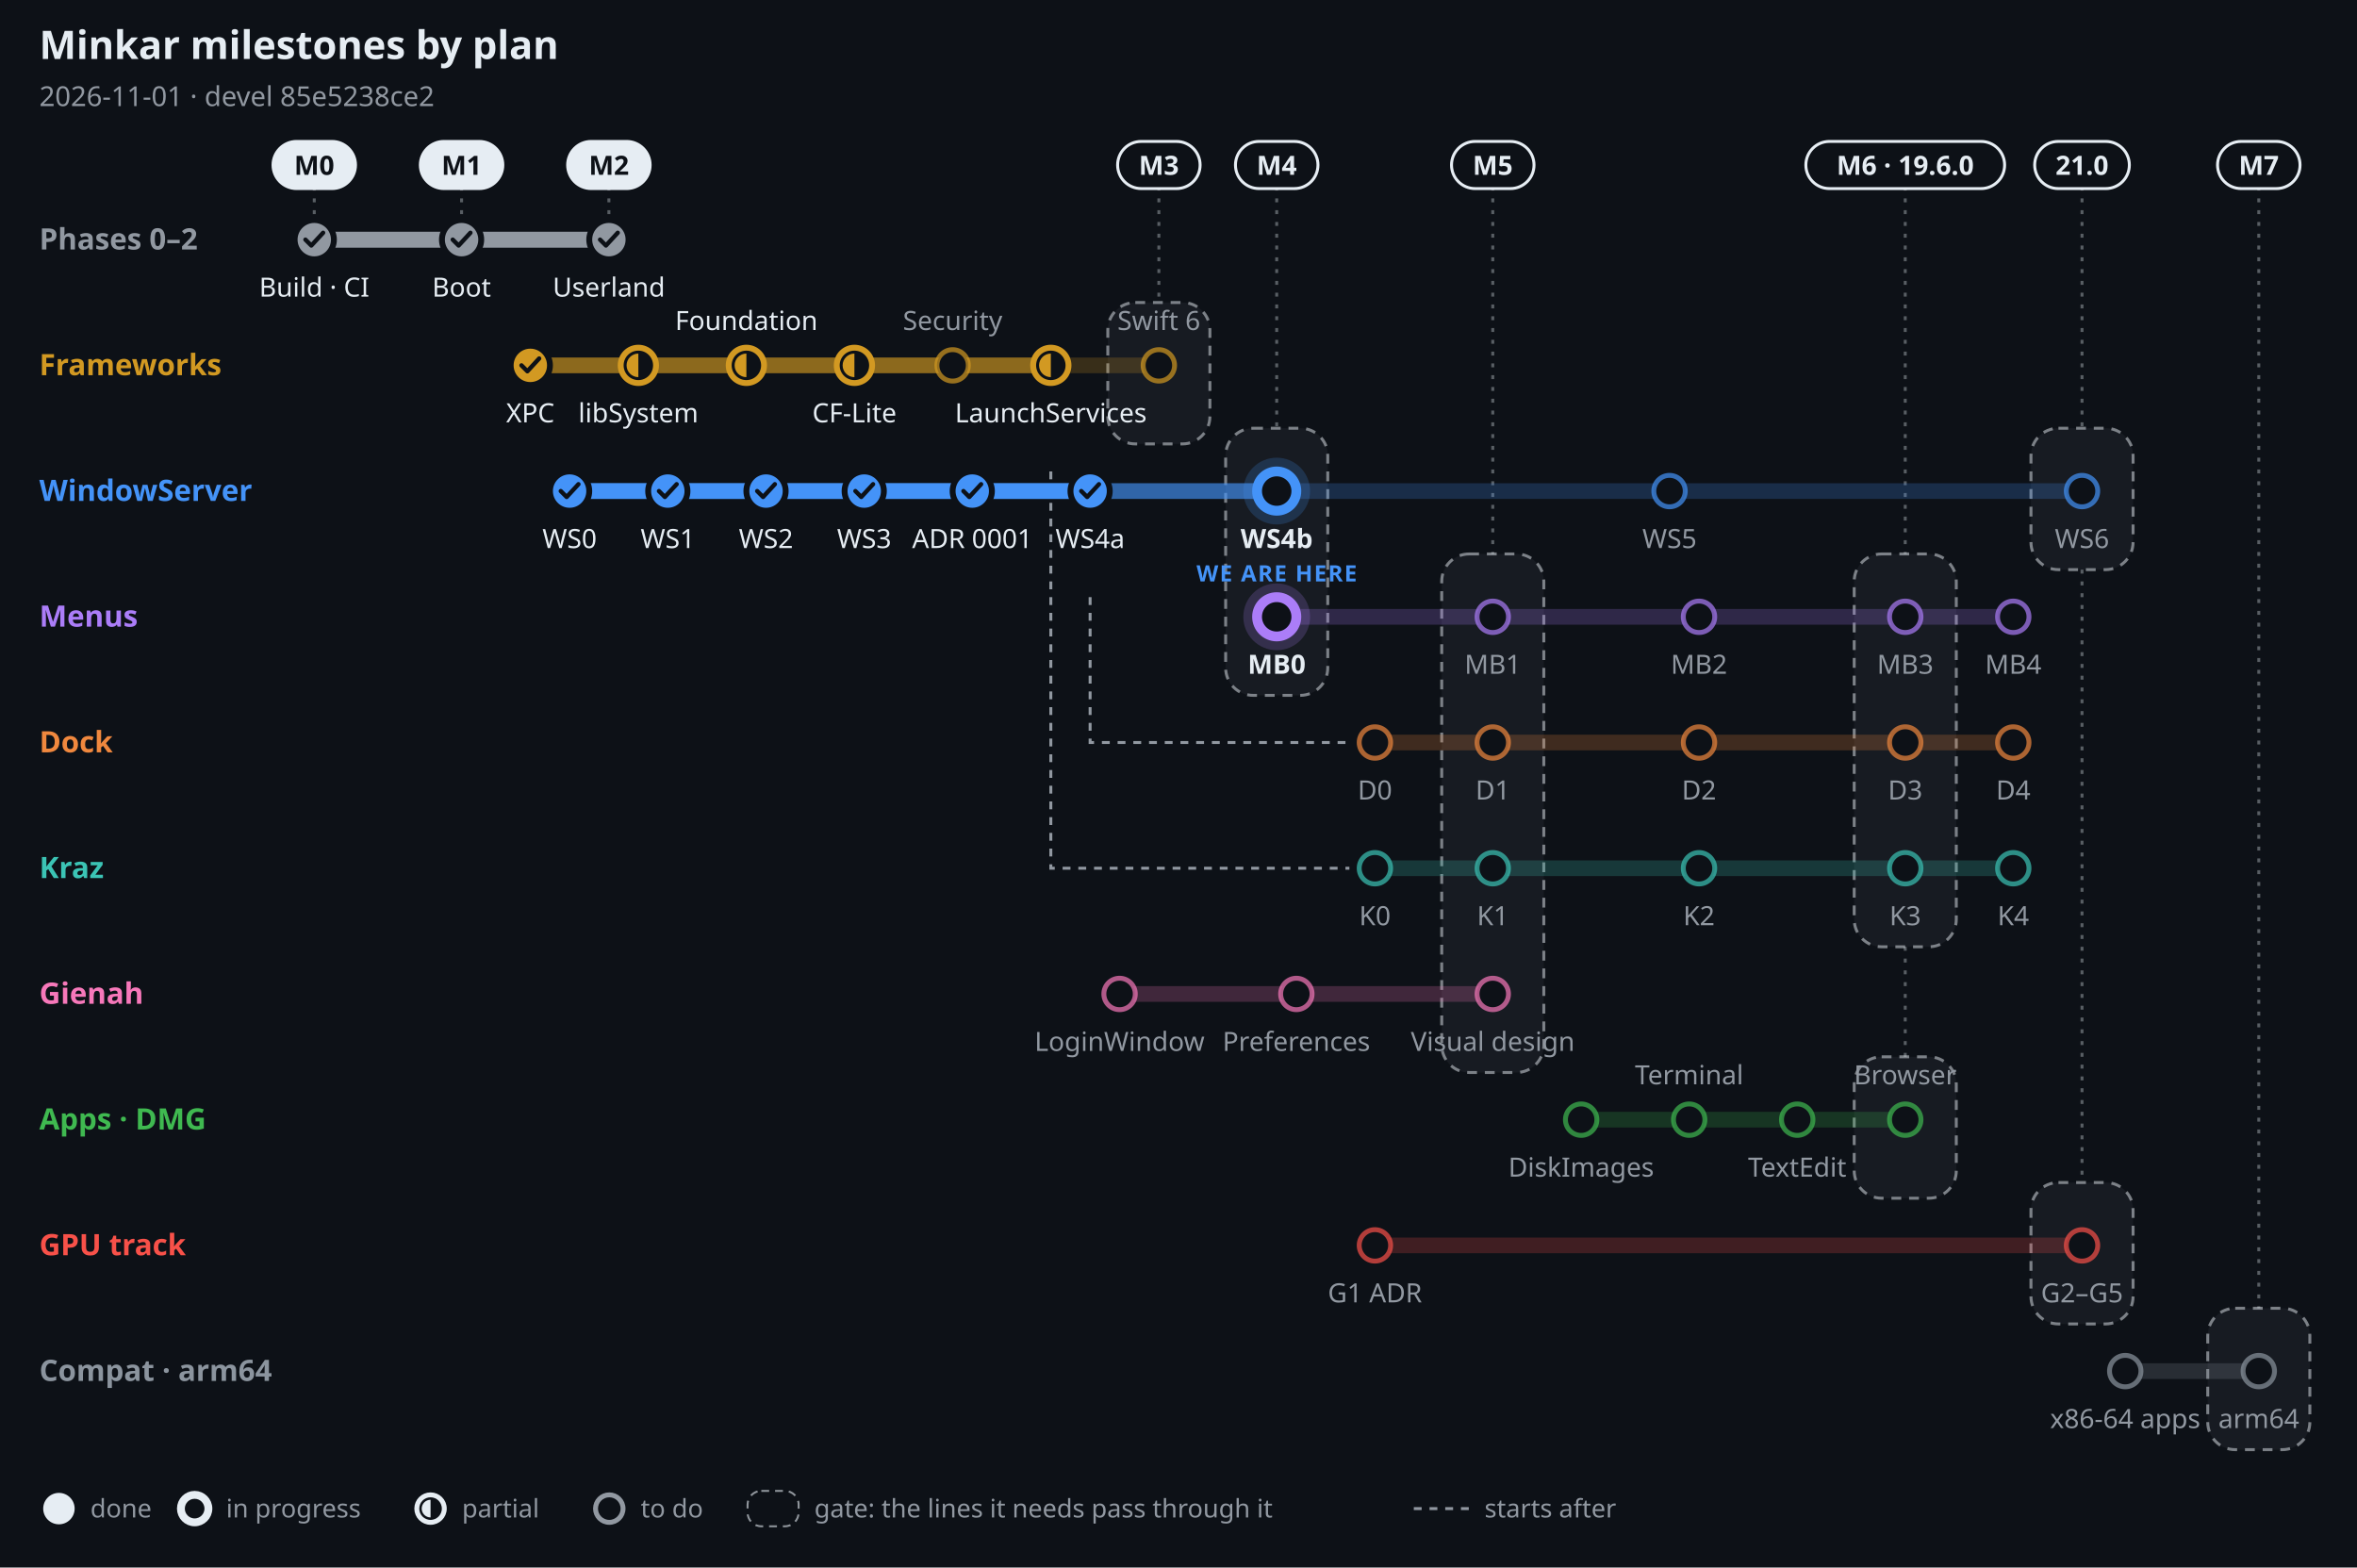
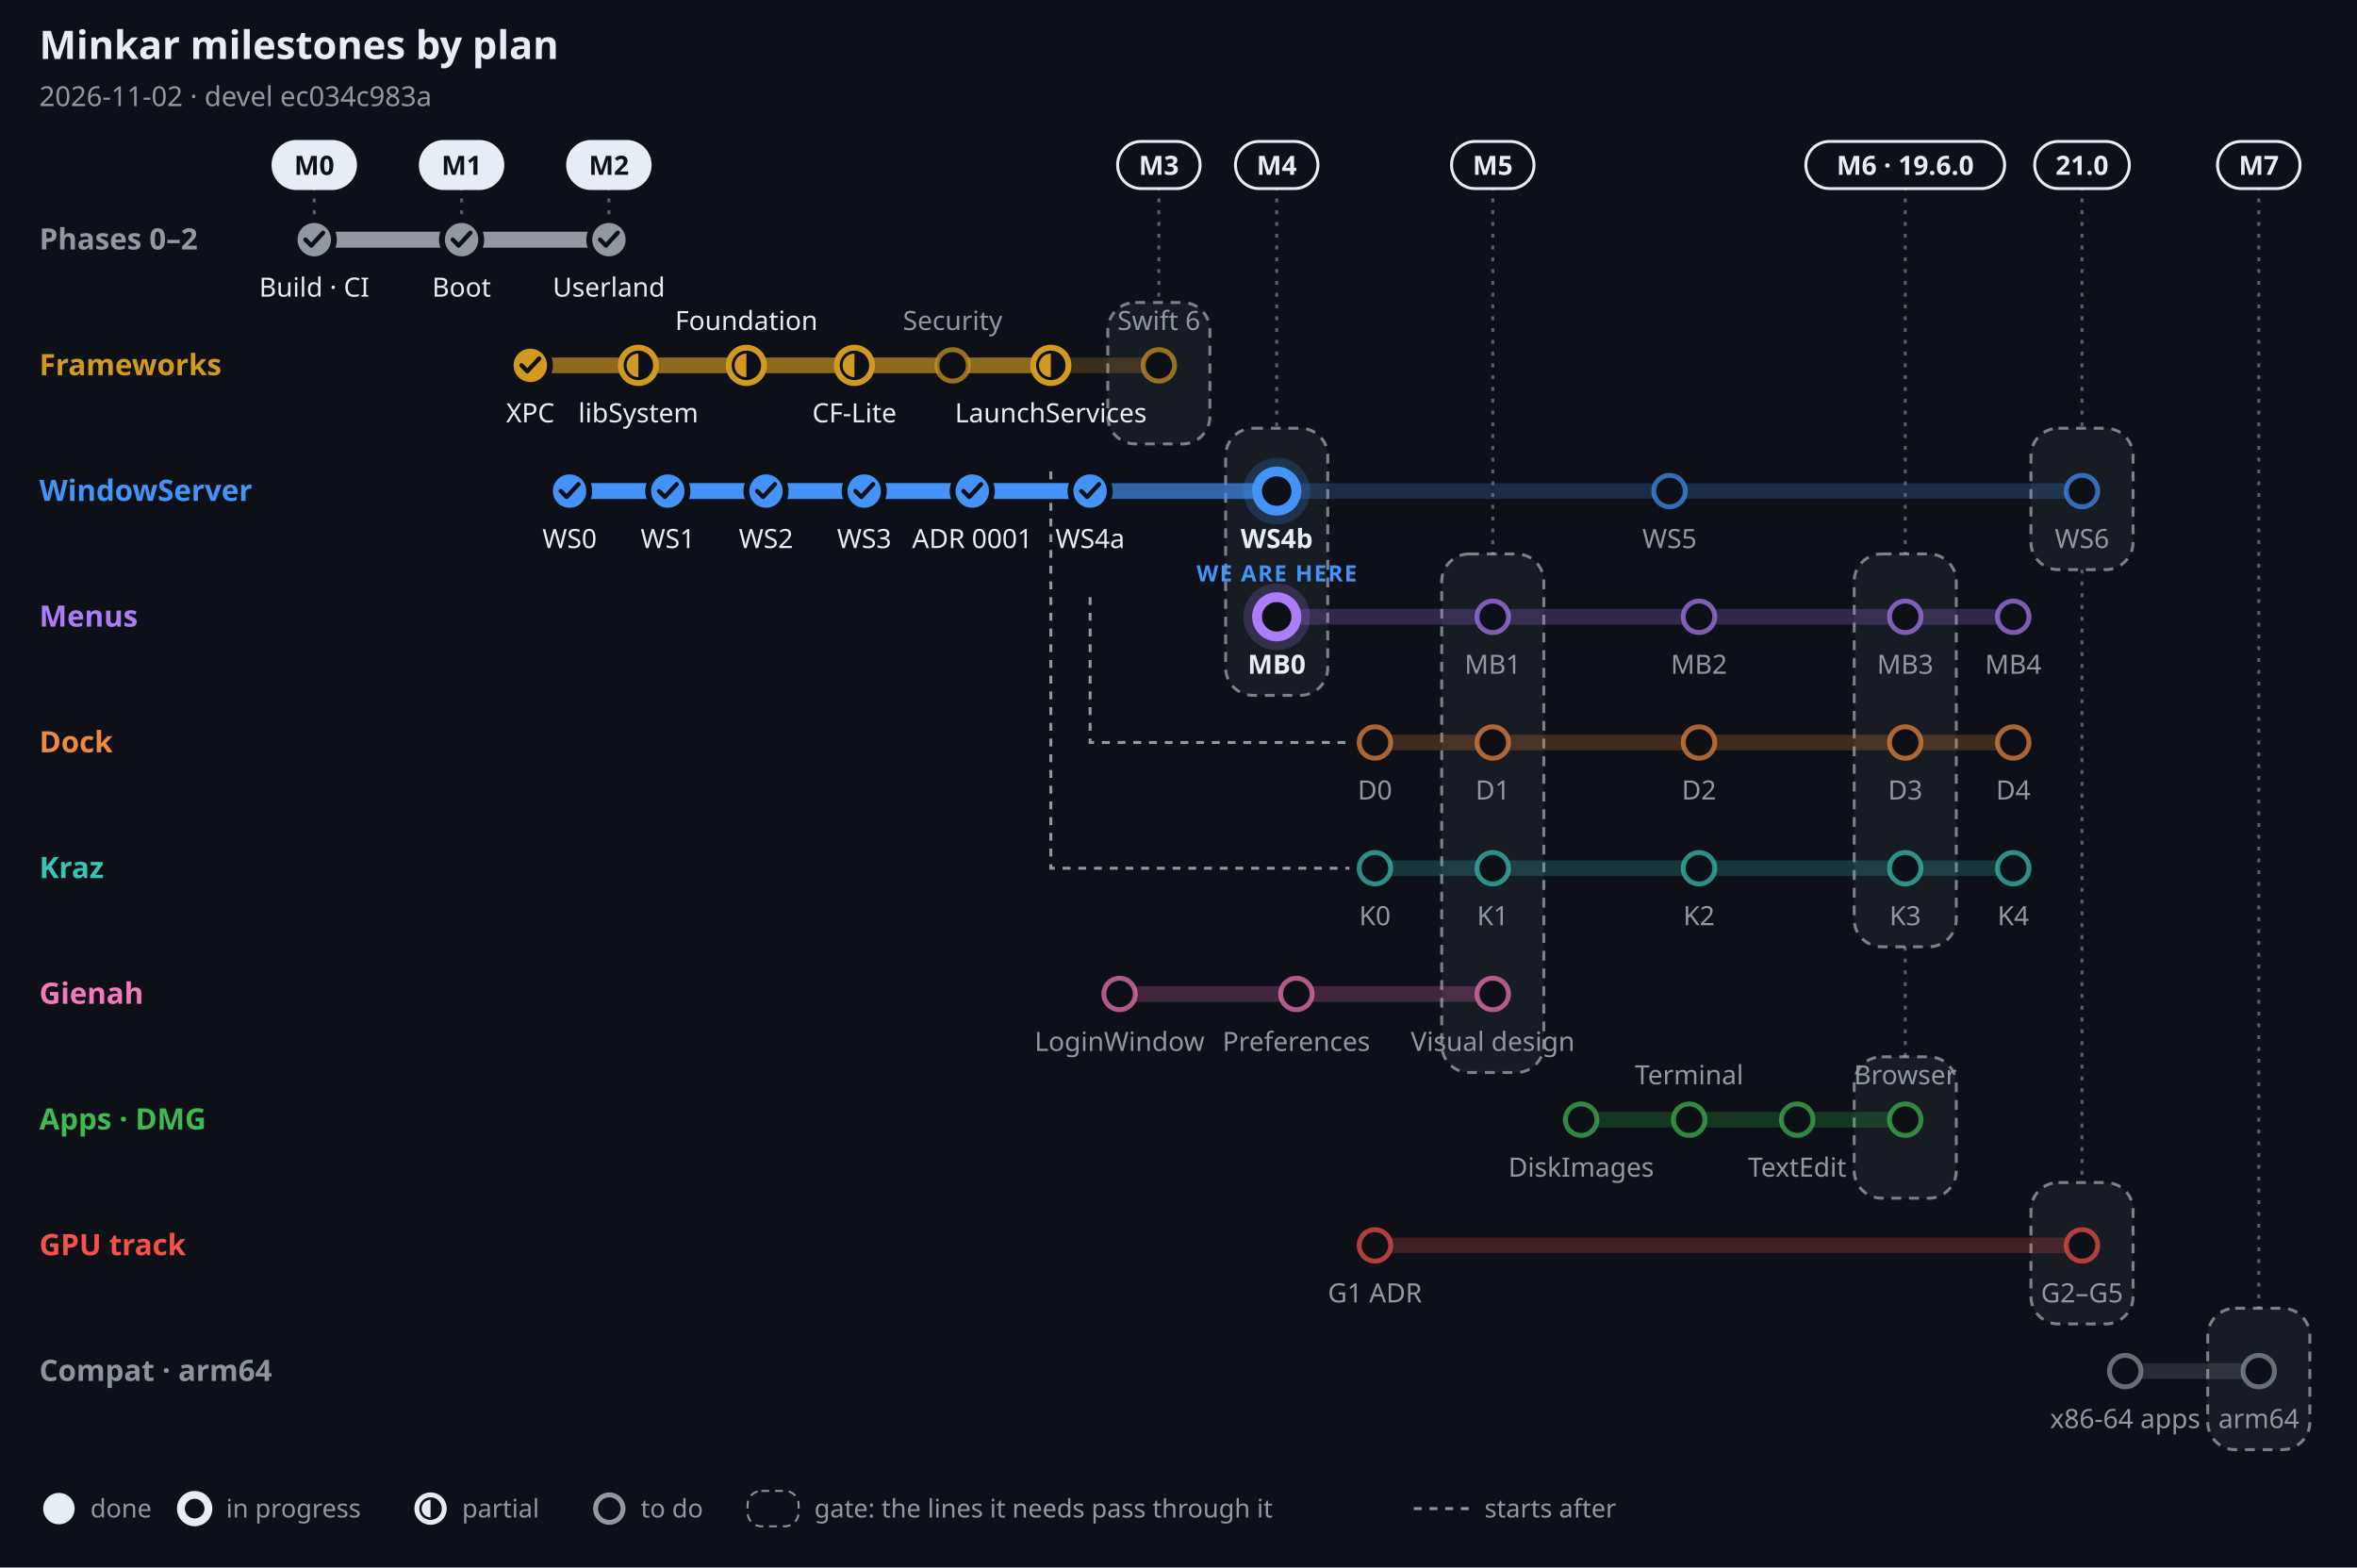
- <svg xmlns="http://www.w3.org/2000/svg" width="1200" height="798" viewBox="0 0 1200 798" font-family="-apple-system, BlinkMacSystemFont, 'Segoe UI', 'Noto Sans', Helvetica, Arial, sans-serif" role="img" aria-label="Minkar milestones by plan, 2026-11-01">
+ <svg xmlns="http://www.w3.org/2000/svg" width="1200" height="798" viewBox="0 0 1200 798" font-family="-apple-system, BlinkMacSystemFont, 'Segoe UI', 'Noto Sans', Helvetica, Arial, sans-serif" role="img" aria-label="Minkar milestones by plan, 2026-11-02">
  <rect width="1200" height="798" fill="#0d1117" />
  <text x="20" y="30" font-size="20" font-weight="700" fill="#e6edf3" text-anchor="start">Minkar milestones by plan</text>
-   <text x="20" y="54" font-size="14" font-weight="400" fill="#9198a1" text-anchor="start">2026-11-01 · devel 85e5238ce2</text>
+   <text x="20" y="54" font-size="14" font-weight="400" fill="#9198a1" text-anchor="start">2026-11-02 · devel ec034c983a</text>
  <line x1="160" y1="95" x2="160" y2="110" stroke="#e6edf3" stroke-opacity=".35" stroke-width="1.5" stroke-dasharray="2 4" />
  <rect x="139" y="72" width="42" height="24" rx="12" fill="#e6edf3" stroke="#e6edf3" stroke-width="1.5" />
  <text x="160" y="89" font-size="13.5" font-weight="700" fill="#0d1117" text-anchor="middle">M0</text>
  <line x1="235" y1="95" x2="235" y2="110" stroke="#e6edf3" stroke-opacity=".35" stroke-width="1.5" stroke-dasharray="2 4" />
  <rect x="214" y="72" width="42" height="24" rx="12" fill="#e6edf3" stroke="#e6edf3" stroke-width="1.5" />
  <text x="235" y="89" font-size="13.5" font-weight="700" fill="#0d1117" text-anchor="middle">M1</text>
  <line x1="310" y1="95" x2="310" y2="110" stroke="#e6edf3" stroke-opacity=".35" stroke-width="1.5" stroke-dasharray="2 4" />
  <rect x="289" y="72" width="42" height="24" rx="12" fill="#e6edf3" stroke="#e6edf3" stroke-width="1.5" />
  <text x="310" y="89" font-size="13.5" font-weight="700" fill="#0d1117" text-anchor="middle">M2</text>
  <line x1="590" y1="95" x2="590" y2="154" stroke="#e6edf3" stroke-opacity=".35" stroke-width="1.5" stroke-dasharray="2 4" />
  <rect x="564" y="154" width="52" height="72" rx="14" fill="#e6edf3" fill-opacity=".05" stroke="#e6edf3" stroke-opacity=".5" stroke-width="1.5" stroke-dasharray="5 4" />
  <rect x="569" y="72" width="42" height="24" rx="12" fill="#0d1117" stroke="#e6edf3" stroke-width="1.5" />
  <text x="590" y="89" font-size="13.5" font-weight="700" fill="#e6edf3" text-anchor="middle">M3</text>
  <line x1="650" y1="95" x2="650" y2="218" stroke="#e6edf3" stroke-opacity=".35" stroke-width="1.5" stroke-dasharray="2 4" />
  <rect x="624" y="218" width="52" height="136" rx="14" fill="#e6edf3" fill-opacity=".05" stroke="#e6edf3" stroke-opacity=".5" stroke-width="1.5" stroke-dasharray="5 4" />
  <rect x="629" y="72" width="42" height="24" rx="12" fill="#0d1117" stroke="#e6edf3" stroke-width="1.5" />
  <text x="650" y="89" font-size="13.5" font-weight="700" fill="#e6edf3" text-anchor="middle">M4</text>
  <line x1="760" y1="95" x2="760" y2="282" stroke="#e6edf3" stroke-opacity=".35" stroke-width="1.5" stroke-dasharray="2 4" />
  <rect x="734" y="282" width="52" height="264" rx="14" fill="#e6edf3" fill-opacity=".05" stroke="#e6edf3" stroke-opacity=".5" stroke-width="1.5" stroke-dasharray="5 4" />
  <rect x="739" y="72" width="42" height="24" rx="12" fill="#0d1117" stroke="#e6edf3" stroke-width="1.5" />
  <text x="760" y="89" font-size="13.5" font-weight="700" fill="#e6edf3" text-anchor="middle">M5</text>
  <line x1="970" y1="95" x2="970" y2="282" stroke="#e6edf3" stroke-opacity=".35" stroke-width="1.5" stroke-dasharray="2 4" />
  <rect x="944" y="282" width="52" height="200" rx="14" fill="#e6edf3" fill-opacity=".05" stroke="#e6edf3" stroke-opacity=".5" stroke-width="1.5" stroke-dasharray="5 4" />
  <line x1="970" y1="482" x2="970" y2="538" stroke="#e6edf3" stroke-opacity=".35" stroke-width="1.5" stroke-dasharray="2 4" />
  <rect x="944" y="538" width="52" height="72" rx="14" fill="#e6edf3" fill-opacity=".05" stroke="#e6edf3" stroke-opacity=".5" stroke-width="1.5" stroke-dasharray="5 4" />
  <rect x="919.4" y="72" width="101.2" height="24" rx="12" fill="#0d1117" stroke="#e6edf3" stroke-width="1.5" />
  <text x="970" y="89" font-size="13.5" font-weight="700" fill="#e6edf3" text-anchor="middle">M6 · 19.6.0</text>
  <line x1="1060" y1="95" x2="1060" y2="218" stroke="#e6edf3" stroke-opacity=".35" stroke-width="1.5" stroke-dasharray="2 4" />
  <rect x="1034" y="218" width="52" height="72" rx="14" fill="#e6edf3" fill-opacity=".05" stroke="#e6edf3" stroke-opacity=".5" stroke-width="1.5" stroke-dasharray="5 4" />
  <line x1="1060" y1="290" x2="1060" y2="602" stroke="#e6edf3" stroke-opacity=".35" stroke-width="1.5" stroke-dasharray="2 4" />
  <rect x="1034" y="602" width="52" height="72" rx="14" fill="#e6edf3" fill-opacity=".05" stroke="#e6edf3" stroke-opacity=".5" stroke-width="1.5" stroke-dasharray="5 4" />
  <rect x="1035.9" y="72" width="48.2" height="24" rx="12" fill="#0d1117" stroke="#e6edf3" stroke-width="1.5" />
  <text x="1060" y="89" font-size="13.5" font-weight="700" fill="#e6edf3" text-anchor="middle">21.0</text>
  <line x1="1150" y1="95" x2="1150" y2="666" stroke="#e6edf3" stroke-opacity=".35" stroke-width="1.5" stroke-dasharray="2 4" />
  <rect x="1124" y="666" width="52" height="72" rx="14" fill="#e6edf3" fill-opacity=".05" stroke="#e6edf3" stroke-opacity=".5" stroke-width="1.5" stroke-dasharray="5 4" />
  <rect x="1129" y="72" width="42" height="24" rx="12" fill="#0d1117" stroke="#e6edf3" stroke-width="1.5" />
  <text x="1150" y="89" font-size="13.5" font-weight="700" fill="#e6edf3" text-anchor="middle">M7</text>
  <path d="M555 304 V378 H687" fill="none" stroke="#9198a1" stroke-width="1.5" stroke-dasharray="4 4" />
  <path d="M535 240 V442 H687" fill="none" stroke="#9198a1" stroke-width="1.5" stroke-dasharray="4 4" />
  <text x="20" y="127" font-size="15" font-weight="700" fill="#9198a1" text-anchor="start">Phases 0–2</text>
  <line x1="160" y1="122" x2="310" y2="122" stroke="#9198a1" stroke-opacity=".22" stroke-width="8" stroke-linecap="round" />
  <line x1="160" y1="122" x2="310" y2="122" stroke="#9198a1" stroke-opacity=".55" stroke-width="8" stroke-linecap="round" />
  <line x1="160" y1="122" x2="310" y2="122" stroke="#9198a1" stroke-opacity="1" stroke-width="8" stroke-linecap="round" />
  <circle cx="160" cy="122" r="10" fill="#9198a1" stroke="#0d1117" stroke-width="3" />
  <path d="M155.5 122 l3 3 l6 -6.5" fill="none" stroke="#0d1117" stroke-width="2.2" stroke-linecap="round" stroke-linejoin="round" />
  <text x="160" y="151" font-size="13.5" font-weight="500" fill="#e6edf3" text-anchor="middle">Build · CI</text>
  <circle cx="235" cy="122" r="10" fill="#9198a1" stroke="#0d1117" stroke-width="3" />
  <path d="M230.5 122 l3 3 l6 -6.5" fill="none" stroke="#0d1117" stroke-width="2.2" stroke-linecap="round" stroke-linejoin="round" />
  <text x="235" y="151" font-size="13.5" font-weight="500" fill="#e6edf3" text-anchor="middle">Boot</text>
  <circle cx="310" cy="122" r="10" fill="#9198a1" stroke="#0d1117" stroke-width="3" />
  <path d="M305.5 122 l3 3 l6 -6.5" fill="none" stroke="#0d1117" stroke-width="2.2" stroke-linecap="round" stroke-linejoin="round" />
  <text x="310" y="151" font-size="13.5" font-weight="500" fill="#e6edf3" text-anchor="middle">Userland</text>
  <text x="20" y="191" font-size="15" font-weight="700" fill="#d29922" text-anchor="start">Frameworks</text>
  <line x1="270" y1="186" x2="590" y2="186" stroke="#d29922" stroke-opacity=".22" stroke-width="8" stroke-linecap="round" />
  <line x1="270" y1="186" x2="535" y2="186" stroke="#d29922" stroke-opacity=".55" stroke-width="8" stroke-linecap="round" />
  <line x1="270" y1="186" x2="270" y2="186" stroke="#d29922" stroke-opacity="1" stroke-width="8" stroke-linecap="round" />
  <circle cx="270" cy="186" r="10" fill="#d29922" stroke="#0d1117" stroke-width="3" />
  <path d="M265.5 186 l3 3 l6 -6.5" fill="none" stroke="#0d1117" stroke-width="2.2" stroke-linecap="round" stroke-linejoin="round" />
  <text x="270" y="215" font-size="13.5" font-weight="500" fill="#e6edf3" text-anchor="middle">XPC</text>
  <circle cx="325" cy="186" r="9" fill="#0d1117" stroke="#d29922" stroke-width="3" />
  <path d="M325 180 A6 6 0 0 0 325 192 Z" fill="#d29922" />
  <text x="325" y="215" font-size="13.5" font-weight="500" fill="#e6edf3" text-anchor="middle">libSystem</text>
  <circle cx="380" cy="186" r="9" fill="#0d1117" stroke="#d29922" stroke-width="3" />
  <path d="M380 180 A6 6 0 0 0 380 192 Z" fill="#d29922" />
  <text x="380" y="168" font-size="13.5" font-weight="500" fill="#e6edf3" text-anchor="middle">Foundation</text>
  <circle cx="435" cy="186" r="9" fill="#0d1117" stroke="#d29922" stroke-width="3" />
  <path d="M435 180 A6 6 0 0 0 435 192 Z" fill="#d29922" />
  <text x="435" y="215" font-size="13.5" font-weight="500" fill="#e6edf3" text-anchor="middle">CF-Lite</text>
  <circle cx="485" cy="186" r="8" fill="#0d1117" stroke="#d29922" stroke-opacity=".7" stroke-width="2.5" />
  <text x="485" y="168" font-size="13.5" font-weight="500" fill="#9198a1" text-anchor="middle">Security</text>
  <circle cx="535" cy="186" r="9" fill="#0d1117" stroke="#d29922" stroke-width="3" />
  <path d="M535 180 A6 6 0 0 0 535 192 Z" fill="#d29922" />
  <text x="535" y="215" font-size="13.5" font-weight="500" fill="#e6edf3" text-anchor="middle">LaunchServices</text>
  <circle cx="590" cy="186" r="8" fill="#0d1117" stroke="#d29922" stroke-opacity=".7" stroke-width="2.5" />
  <text x="590" y="168" font-size="13.5" font-weight="500" fill="#9198a1" text-anchor="middle">Swift 6</text>
  <text x="20" y="255" font-size="15" font-weight="700" fill="#4493f8" text-anchor="start">WindowServer</text>
  <line x1="290" y1="250" x2="1060" y2="250" stroke="#4493f8" stroke-opacity=".22" stroke-width="8" stroke-linecap="round" />
  <line x1="290" y1="250" x2="650" y2="250" stroke="#4493f8" stroke-opacity=".55" stroke-width="8" stroke-linecap="round" />
  <line x1="290" y1="250" x2="555" y2="250" stroke="#4493f8" stroke-opacity="1" stroke-width="8" stroke-linecap="round" />
  <circle cx="290" cy="250" r="10" fill="#4493f8" stroke="#0d1117" stroke-width="3" />
  <path d="M285.5 250 l3 3 l6 -6.5" fill="none" stroke="#0d1117" stroke-width="2.2" stroke-linecap="round" stroke-linejoin="round" />
  <text x="290" y="279" font-size="13.5" font-weight="500" fill="#e6edf3" text-anchor="middle">WS0</text>
  <circle cx="340" cy="250" r="10" fill="#4493f8" stroke="#0d1117" stroke-width="3" />
  <path d="M335.5 250 l3 3 l6 -6.5" fill="none" stroke="#0d1117" stroke-width="2.2" stroke-linecap="round" stroke-linejoin="round" />
  <text x="340" y="279" font-size="13.5" font-weight="500" fill="#e6edf3" text-anchor="middle">WS1</text>
  <circle cx="390" cy="250" r="10" fill="#4493f8" stroke="#0d1117" stroke-width="3" />
  <path d="M385.5 250 l3 3 l6 -6.5" fill="none" stroke="#0d1117" stroke-width="2.2" stroke-linecap="round" stroke-linejoin="round" />
  <text x="390" y="279" font-size="13.5" font-weight="500" fill="#e6edf3" text-anchor="middle">WS2</text>
  <circle cx="440" cy="250" r="10" fill="#4493f8" stroke="#0d1117" stroke-width="3" />
  <path d="M435.5 250 l3 3 l6 -6.5" fill="none" stroke="#0d1117" stroke-width="2.2" stroke-linecap="round" stroke-linejoin="round" />
  <text x="440" y="279" font-size="13.5" font-weight="500" fill="#e6edf3" text-anchor="middle">WS3</text>
  <circle cx="495" cy="250" r="10" fill="#4493f8" stroke="#0d1117" stroke-width="3" />
  <path d="M490.5 250 l3 3 l6 -6.5" fill="none" stroke="#0d1117" stroke-width="2.2" stroke-linecap="round" stroke-linejoin="round" />
  <text x="495" y="279" font-size="13.5" font-weight="500" fill="#e6edf3" text-anchor="middle">ADR 0001</text>
  <circle cx="555" cy="250" r="10" fill="#4493f8" stroke="#0d1117" stroke-width="3" />
  <path d="M550.5 250 l3 3 l6 -6.5" fill="none" stroke="#0d1117" stroke-width="2.2" stroke-linecap="round" stroke-linejoin="round" />
  <text x="555" y="279" font-size="13.5" font-weight="500" fill="#e6edf3" text-anchor="middle">WS4a</text>
  <circle cx="650" cy="250" r="17" fill="#4493f8" fill-opacity=".2" />
  <circle cx="650" cy="250" r="10" fill="#0d1117" stroke="#4493f8" stroke-width="5" />
  <text x="650" y="279" font-size="13.5" font-weight="700" fill="#e6edf3" text-anchor="middle">WS4b</text>
  <text x="650" y="296" font-size="11.5" font-weight="800" fill="#4493f8" text-anchor="middle" letter-spacing=".06em">WE ARE HERE</text>
  <circle cx="850" cy="250" r="8" fill="#0d1117" stroke="#4493f8" stroke-opacity=".7" stroke-width="2.5" />
  <text x="850" y="279" font-size="13.5" font-weight="500" fill="#9198a1" text-anchor="middle">WS5</text>
  <circle cx="1060" cy="250" r="8" fill="#0d1117" stroke="#4493f8" stroke-opacity=".7" stroke-width="2.5" />
  <text x="1060" y="279" font-size="13.5" font-weight="500" fill="#9198a1" text-anchor="middle">WS6</text>
  <text x="20" y="319" font-size="15" font-weight="700" fill="#ab7df8" text-anchor="start">Menus</text>
  <line x1="650" y1="314" x2="1025" y2="314" stroke="#ab7df8" stroke-opacity=".22" stroke-width="8" stroke-linecap="round" />
  <line x1="650" y1="314" x2="650" y2="314" stroke="#ab7df8" stroke-opacity=".55" stroke-width="8" stroke-linecap="round" />
  <circle cx="650" cy="314" r="17" fill="#ab7df8" fill-opacity=".2" />
  <circle cx="650" cy="314" r="10" fill="#0d1117" stroke="#ab7df8" stroke-width="5" />
  <text x="650" y="343" font-size="13.5" font-weight="700" fill="#e6edf3" text-anchor="middle">MB0</text>
  <circle cx="760" cy="314" r="8" fill="#0d1117" stroke="#ab7df8" stroke-opacity=".7" stroke-width="2.5" />
  <text x="760" y="343" font-size="13.5" font-weight="500" fill="#9198a1" text-anchor="middle">MB1</text>
  <circle cx="865" cy="314" r="8" fill="#0d1117" stroke="#ab7df8" stroke-opacity=".7" stroke-width="2.5" />
  <text x="865" y="343" font-size="13.5" font-weight="500" fill="#9198a1" text-anchor="middle">MB2</text>
  <circle cx="970" cy="314" r="8" fill="#0d1117" stroke="#ab7df8" stroke-opacity=".7" stroke-width="2.5" />
  <text x="970" y="343" font-size="13.5" font-weight="500" fill="#9198a1" text-anchor="middle">MB3</text>
  <circle cx="1025" cy="314" r="8" fill="#0d1117" stroke="#ab7df8" stroke-opacity=".7" stroke-width="2.5" />
  <text x="1025" y="343" font-size="13.5" font-weight="500" fill="#9198a1" text-anchor="middle">MB4</text>
  <text x="20" y="383" font-size="15" font-weight="700" fill="#f0883e" text-anchor="start">Dock</text>
  <line x1="700" y1="378" x2="1025" y2="378" stroke="#f0883e" stroke-opacity=".22" stroke-width="8" stroke-linecap="round" />
  <circle cx="700" cy="378" r="8" fill="#0d1117" stroke="#f0883e" stroke-opacity=".7" stroke-width="2.5" />
  <text x="700" y="407" font-size="13.5" font-weight="500" fill="#9198a1" text-anchor="middle">D0</text>
  <circle cx="760" cy="378" r="8" fill="#0d1117" stroke="#f0883e" stroke-opacity=".7" stroke-width="2.5" />
  <text x="760" y="407" font-size="13.5" font-weight="500" fill="#9198a1" text-anchor="middle">D1</text>
  <circle cx="865" cy="378" r="8" fill="#0d1117" stroke="#f0883e" stroke-opacity=".7" stroke-width="2.5" />
  <text x="865" y="407" font-size="13.5" font-weight="500" fill="#9198a1" text-anchor="middle">D2</text>
  <circle cx="970" cy="378" r="8" fill="#0d1117" stroke="#f0883e" stroke-opacity=".7" stroke-width="2.5" />
  <text x="970" y="407" font-size="13.5" font-weight="500" fill="#9198a1" text-anchor="middle">D3</text>
  <circle cx="1025" cy="378" r="8" fill="#0d1117" stroke="#f0883e" stroke-opacity=".7" stroke-width="2.5" />
  <text x="1025" y="407" font-size="13.5" font-weight="500" fill="#9198a1" text-anchor="middle">D4</text>
  <text x="20" y="447" font-size="15" font-weight="700" fill="#3bc4b5" text-anchor="start">Kraz</text>
  <line x1="700" y1="442" x2="1025" y2="442" stroke="#3bc4b5" stroke-opacity=".22" stroke-width="8" stroke-linecap="round" />
  <circle cx="700" cy="442" r="8" fill="#0d1117" stroke="#3bc4b5" stroke-opacity=".7" stroke-width="2.5" />
  <text x="700" y="471" font-size="13.5" font-weight="500" fill="#9198a1" text-anchor="middle">K0</text>
  <circle cx="760" cy="442" r="8" fill="#0d1117" stroke="#3bc4b5" stroke-opacity=".7" stroke-width="2.5" />
  <text x="760" y="471" font-size="13.5" font-weight="500" fill="#9198a1" text-anchor="middle">K1</text>
  <circle cx="865" cy="442" r="8" fill="#0d1117" stroke="#3bc4b5" stroke-opacity=".7" stroke-width="2.5" />
  <text x="865" y="471" font-size="13.5" font-weight="500" fill="#9198a1" text-anchor="middle">K2</text>
  <circle cx="970" cy="442" r="8" fill="#0d1117" stroke="#3bc4b5" stroke-opacity=".7" stroke-width="2.5" />
  <text x="970" y="471" font-size="13.5" font-weight="500" fill="#9198a1" text-anchor="middle">K3</text>
  <circle cx="1025" cy="442" r="8" fill="#0d1117" stroke="#3bc4b5" stroke-opacity=".7" stroke-width="2.5" />
  <text x="1025" y="471" font-size="13.5" font-weight="500" fill="#9198a1" text-anchor="middle">K4</text>
  <text x="20" y="511" font-size="15" font-weight="700" fill="#f778ba" text-anchor="start">Gienah</text>
  <line x1="570" y1="506" x2="760" y2="506" stroke="#f778ba" stroke-opacity=".22" stroke-width="8" stroke-linecap="round" />
  <circle cx="570" cy="506" r="8" fill="#0d1117" stroke="#f778ba" stroke-opacity=".7" stroke-width="2.5" />
  <text x="570" y="535" font-size="13.5" font-weight="500" fill="#9198a1" text-anchor="middle">LoginWindow</text>
  <circle cx="660" cy="506" r="8" fill="#0d1117" stroke="#f778ba" stroke-opacity=".7" stroke-width="2.5" />
  <text x="660" y="535" font-size="13.5" font-weight="500" fill="#9198a1" text-anchor="middle">Preferences</text>
  <circle cx="760" cy="506" r="8" fill="#0d1117" stroke="#f778ba" stroke-opacity=".7" stroke-width="2.5" />
  <text x="760" y="535" font-size="13.5" font-weight="500" fill="#9198a1" text-anchor="middle">Visual design</text>
  <text x="20" y="575" font-size="15" font-weight="700" fill="#3fb950" text-anchor="start">Apps · DMG</text>
  <line x1="805" y1="570" x2="970" y2="570" stroke="#3fb950" stroke-opacity=".22" stroke-width="8" stroke-linecap="round" />
  <circle cx="805" cy="570" r="8" fill="#0d1117" stroke="#3fb950" stroke-opacity=".7" stroke-width="2.5" />
  <text x="805" y="599" font-size="13.5" font-weight="500" fill="#9198a1" text-anchor="middle">DiskImages</text>
  <circle cx="860" cy="570" r="8" fill="#0d1117" stroke="#3fb950" stroke-opacity=".7" stroke-width="2.5" />
  <text x="860" y="552" font-size="13.5" font-weight="500" fill="#9198a1" text-anchor="middle">Terminal</text>
  <circle cx="915" cy="570" r="8" fill="#0d1117" stroke="#3fb950" stroke-opacity=".7" stroke-width="2.5" />
  <text x="915" y="599" font-size="13.5" font-weight="500" fill="#9198a1" text-anchor="middle">TextEdit</text>
  <circle cx="970" cy="570" r="8" fill="#0d1117" stroke="#3fb950" stroke-opacity=".7" stroke-width="2.5" />
  <text x="970" y="552" font-size="13.5" font-weight="500" fill="#9198a1" text-anchor="middle">Browser</text>
  <text x="20" y="639" font-size="15" font-weight="700" fill="#f85149" text-anchor="start">GPU track</text>
  <line x1="700" y1="634" x2="1060" y2="634" stroke="#f85149" stroke-opacity=".22" stroke-width="8" stroke-linecap="round" />
  <circle cx="700" cy="634" r="8" fill="#0d1117" stroke="#f85149" stroke-opacity=".7" stroke-width="2.5" />
  <text x="700" y="663" font-size="13.5" font-weight="500" fill="#9198a1" text-anchor="middle">G1 ADR</text>
  <circle cx="1060" cy="634" r="8" fill="#0d1117" stroke="#f85149" stroke-opacity=".7" stroke-width="2.5" />
  <text x="1060" y="663" font-size="13.5" font-weight="500" fill="#9198a1" text-anchor="middle">G2–G5</text>
  <text x="20" y="703" font-size="15" font-weight="700" fill="#8b949e" text-anchor="start">Compat · arm64</text>
  <line x1="1082" y1="698" x2="1150" y2="698" stroke="#8b949e" stroke-opacity=".22" stroke-width="8" stroke-linecap="round" />
  <circle cx="1082" cy="698" r="8" fill="#0d1117" stroke="#8b949e" stroke-opacity=".7" stroke-width="2.5" />
  <text x="1082" y="727" font-size="13.5" font-weight="500" fill="#9198a1" text-anchor="middle">x86-64 apps</text>
  <circle cx="1150" cy="698" r="8" fill="#0d1117" stroke="#8b949e" stroke-opacity=".7" stroke-width="2.5" />
  <text x="1150" y="727" font-size="13.5" font-weight="500" fill="#9198a1" text-anchor="middle">arm64</text>
  <circle cx="30" cy="768" r="8" fill="#e6edf3" />
  <text x="46" y="772.5" font-size="13" font-weight="400" fill="#9198a1" text-anchor="start">done</text>
  <circle cx="99.1" cy="768" r="7" fill="#0d1117" stroke="#e6edf3" stroke-width="4" />
  <text x="115.1" y="772.5" font-size="13" font-weight="400" fill="#9198a1" text-anchor="start">in progress</text>
  <circle cx="219.2" cy="768" r="7" fill="#0d1117" stroke="#e6edf3" stroke-width="2.5" />
  <path d="M219.2 763.5 A4.5 4.5 0 0 0 219.2 772.5 Z" fill="#e6edf3" />
  <text x="235.2" y="772.5" font-size="13" font-weight="400" fill="#9198a1" text-anchor="start">partial</text>
  <circle cx="310.2" cy="768" r="7" fill="#0d1117" stroke="#9198a1" stroke-width="2.5" />
  <text x="326.2" y="772.5" font-size="13" font-weight="400" fill="#9198a1" text-anchor="start">to do</text>
  <rect x="380.6" y="759" width="26" height="18" rx="7" fill="none" stroke="#e6edf3" stroke-opacity=".6" stroke-dasharray="4 3" />
  <text x="414.6" y="772.5" font-size="13" font-weight="400" fill="#9198a1" text-anchor="start">gate: the lines it needs pass through it</text>
  <path d="M719.8 768 h28" stroke="#9198a1" stroke-width="1.5" stroke-dasharray="4 4" />
  <text x="755.8" y="772.5" font-size="13" font-weight="400" fill="#9198a1" text-anchor="start">starts after</text>
</svg>
